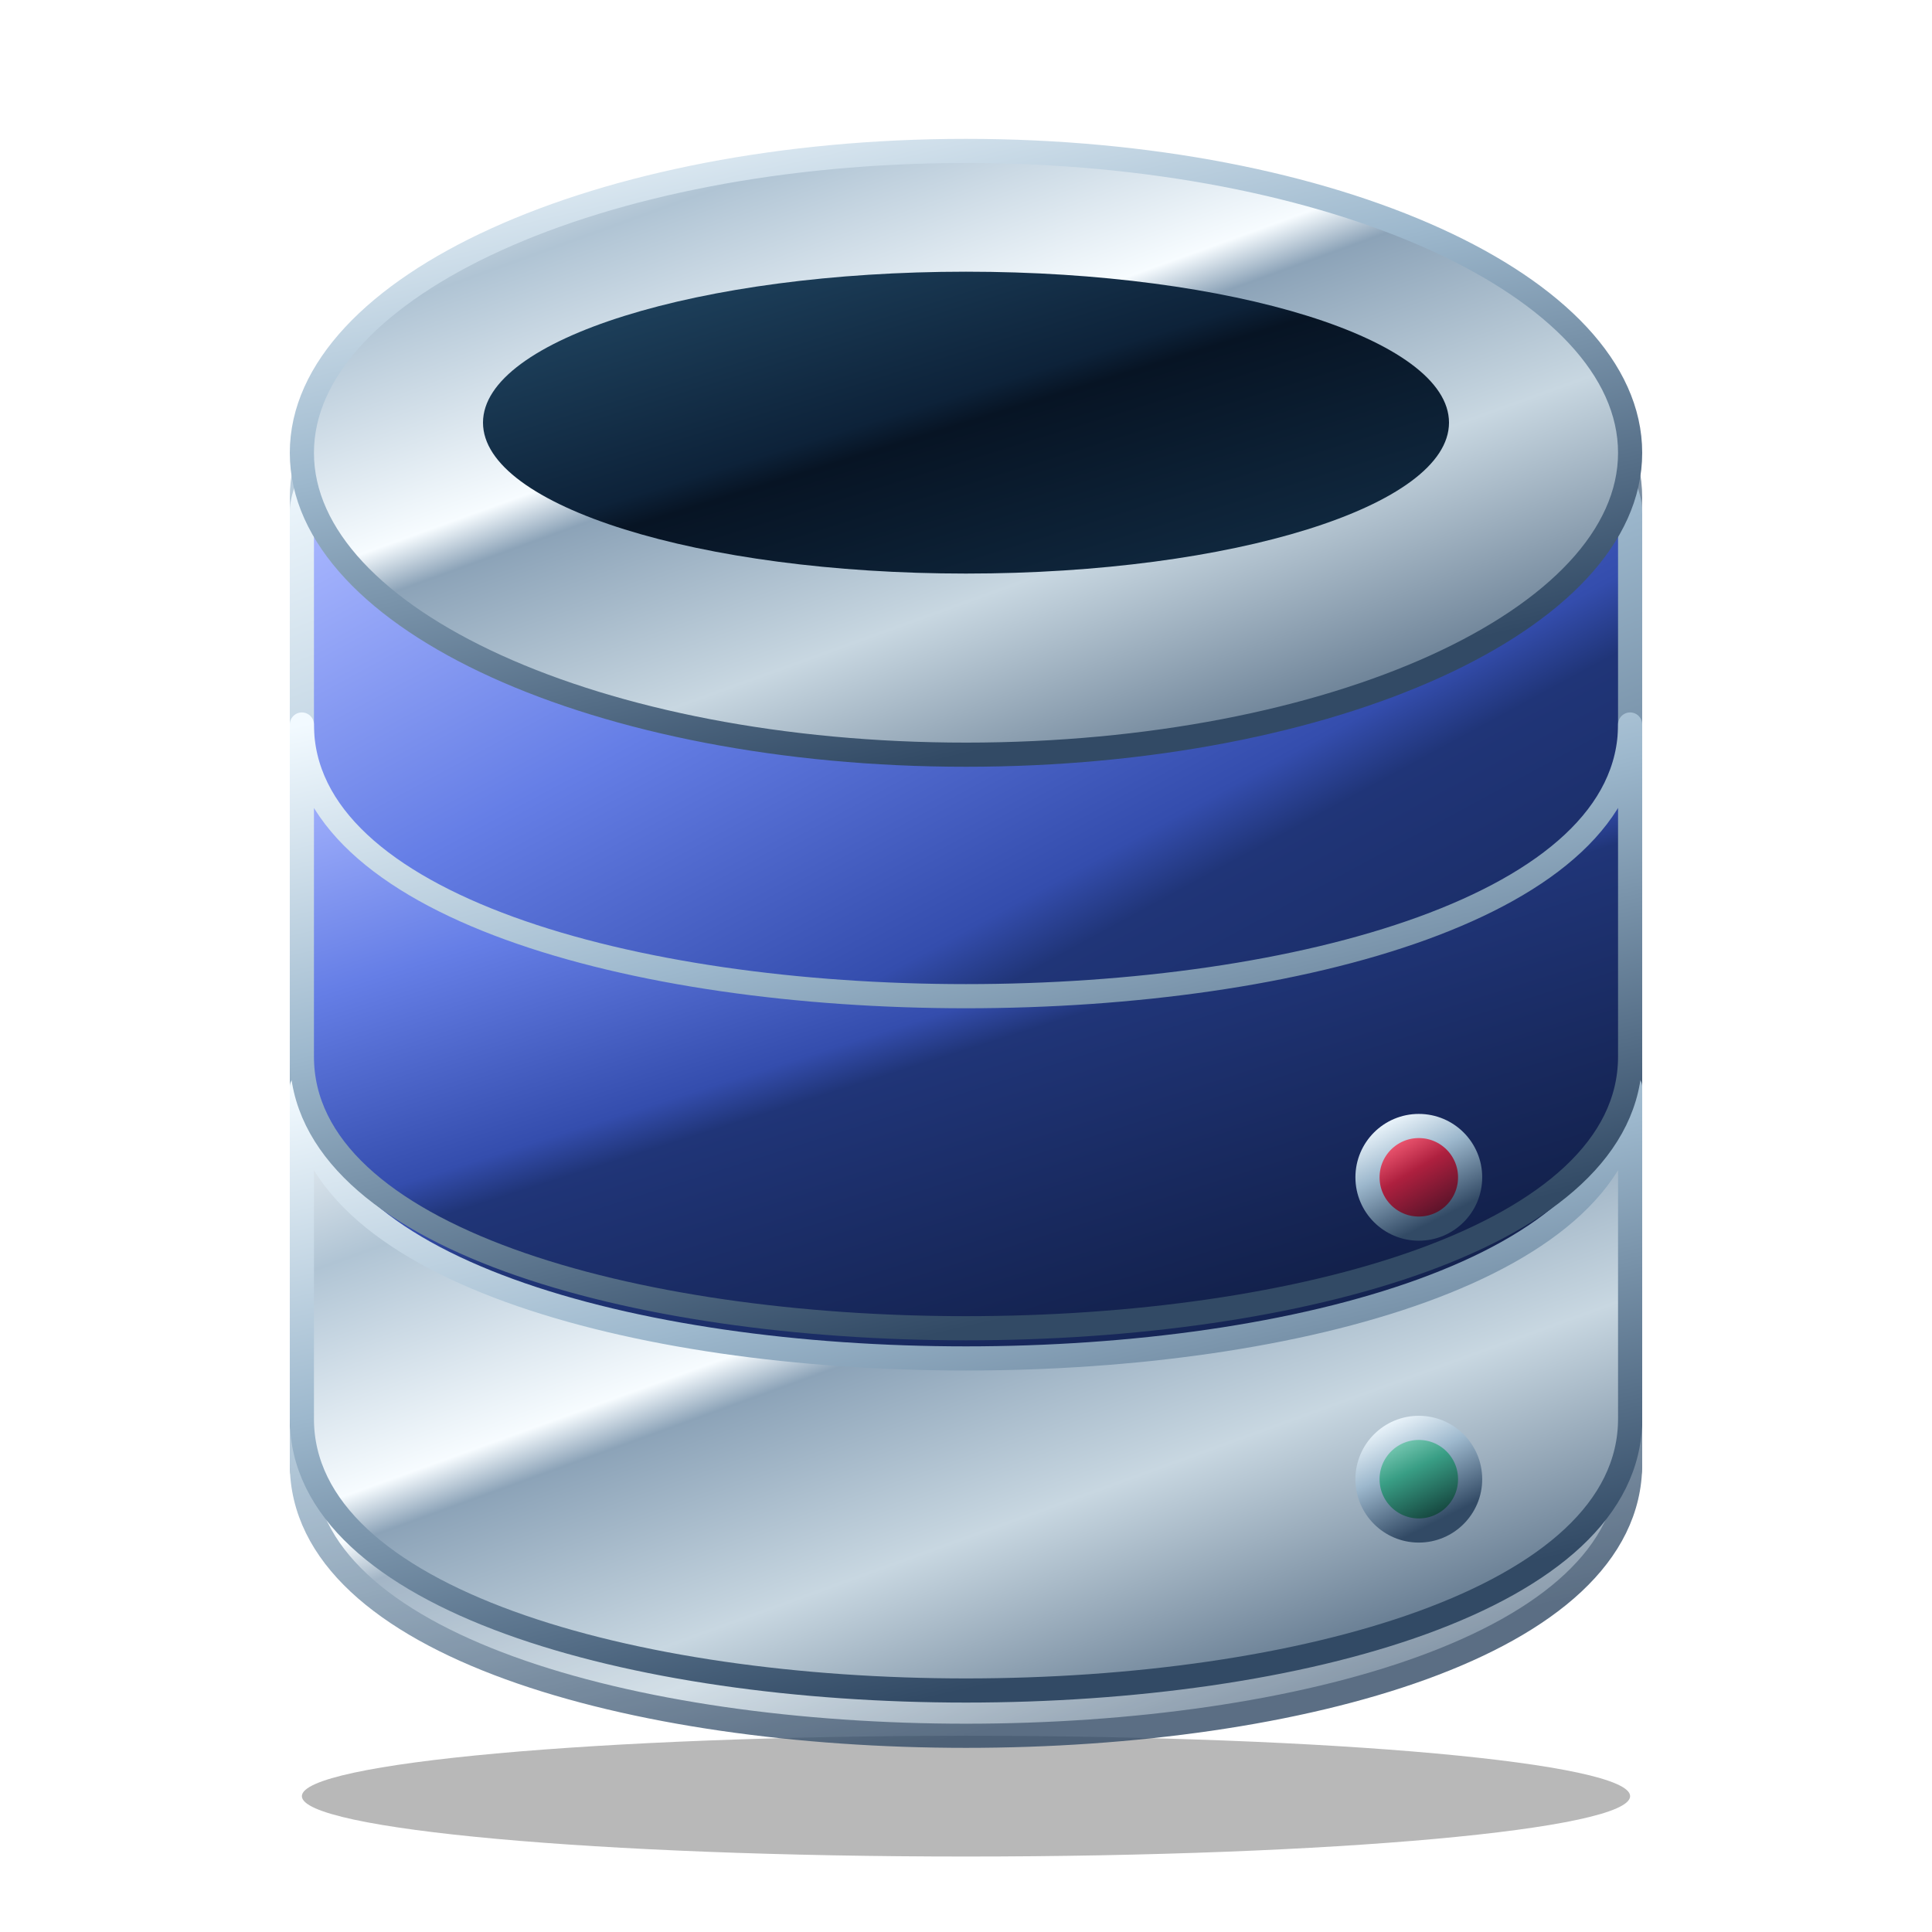
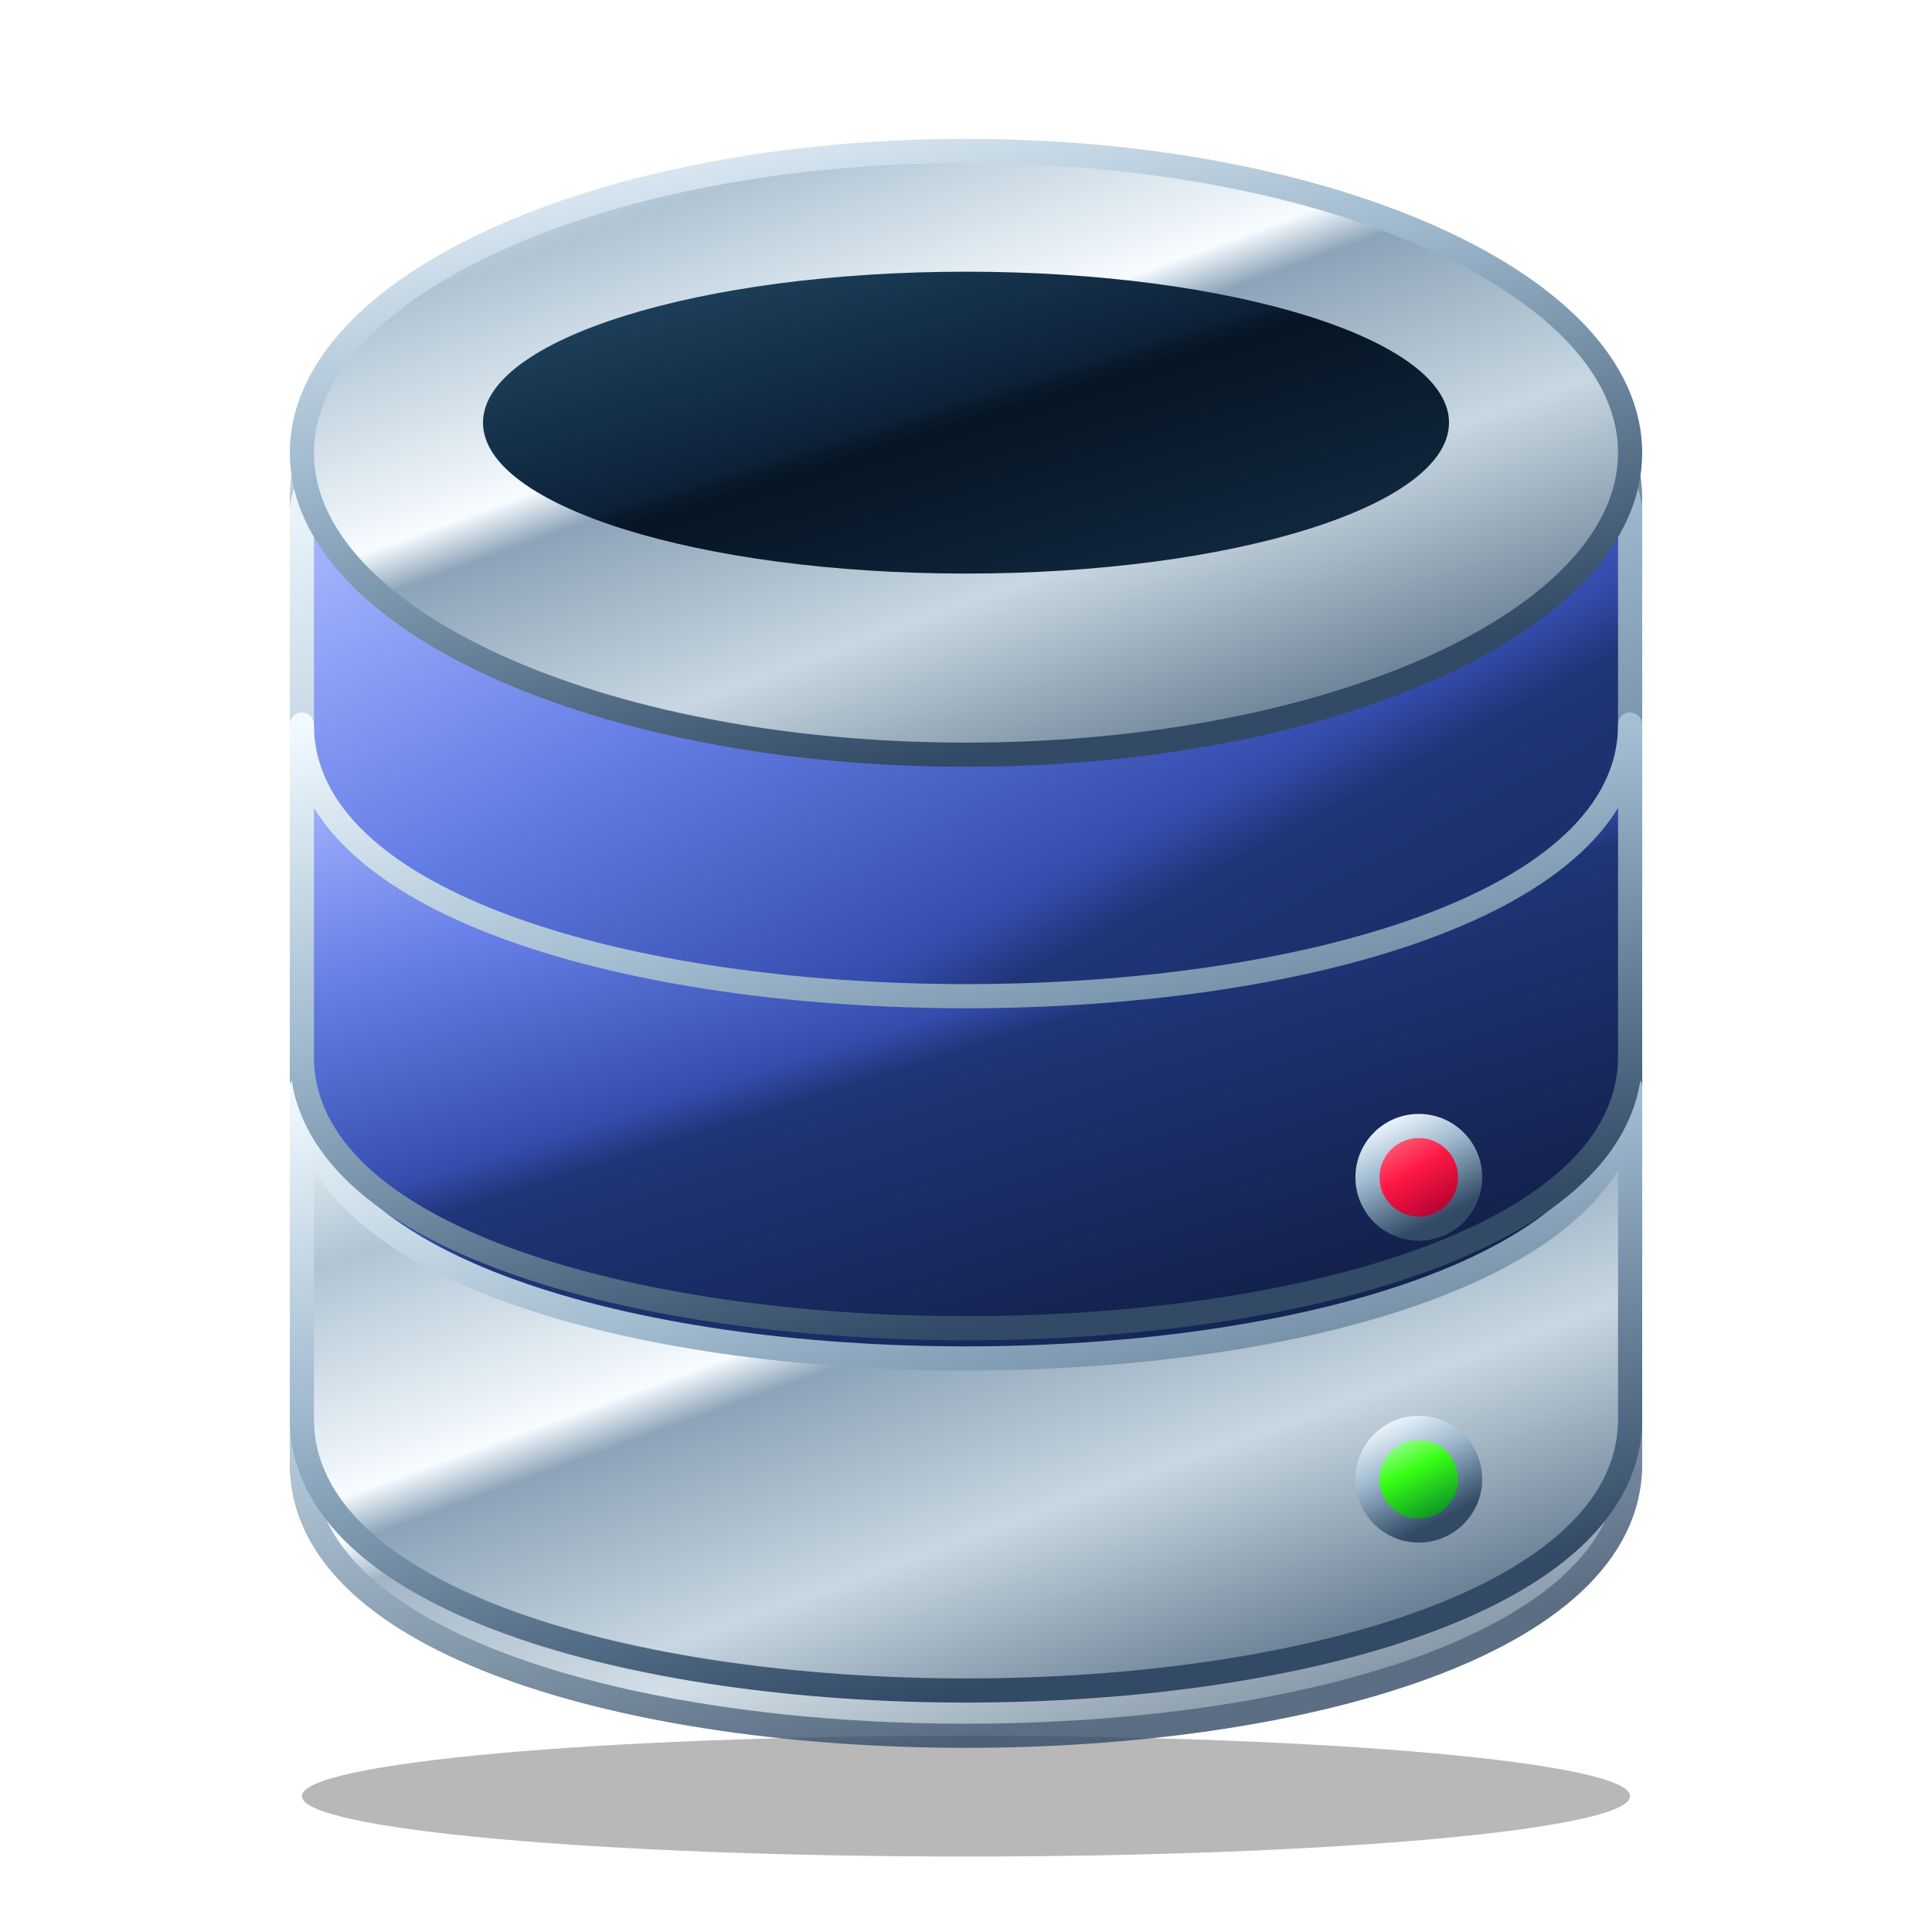
<svg xmlns="http://www.w3.org/2000/svg" width="64" height="64" viewBox="0 0 64 64">
  <defs>
    <linearGradient id="silver" x1="0" y1="0" x2=".8" y2="1">
      <stop stop-color="#FCFEFF" />
      <stop offset=".19" stop-color="#B0C4D4" />
      <stop offset=".43" stop-color="#F7FCFF" />
      <stop offset=".48" stop-color="#8CA3B8" />
      <stop offset=".7" stop-color="#C8D7E1" />
      <stop offset="1" stop-color="#536A82" />
    </linearGradient>
    <linearGradient id="edge" x2=".5" y2="1">
      <stop stop-color="#F2FAFF" />
      <stop offset=".44" stop-color="#9DB8CD" />
      <stop offset="1" stop-color="#324A65" />
    </linearGradient>
    <linearGradient id="blue" x1=".1" y1="0" x2=".8" y2="1">
      <stop stop-color="#AAB8FF" />
      <stop offset=".26" stop-color="#657EE6" />
      <stop offset=".5" stop-color="#344DAD" />
      <stop offset=".55" stop-color="#203578" />
      <stop offset="1" stop-color="#101D43" />
    </linearGradient>
    <linearGradient id="red" x2=".6" y2="1">
-       <stop stop-color="#FFB9C3" />
-       <stop offset=".26" stop-color="#E9536D" />
-       <stop offset=".52" stop-color="#AE203F" />
-       <stop offset="1" stop-color="#4C1126" />
+       <stop stop-color="#FFE2EA" />
+       <stop offset=".26" stop-color="#FF526E" />
+       <stop offset=".52" stop-color="#FF1744" />
+       <stop offset="1" stop-color="#A80030" />
    </linearGradient>
    <linearGradient id="glass" x2="1" y2="1">
      <stop stop-color="#244C69" />
      <stop offset=".45" stop-color="#0D2239" />
      <stop offset=".5" stop-color="#071424" />
      <stop offset="1" stop-color="#132F48" />
    </linearGradient>
    <linearGradient id="green" x2=".5" y2="1">
-       <stop stop-color="#AEEDD9" />
-       <stop offset=".5" stop-color="#399E85" />
-       <stop offset="1" stop-color="#123E38" />
+       <stop stop-color="#E0FFEC" />
+       <stop offset=".5" stop-color="#39FF14" />
+       <stop offset="1" stop-color="#078B28" />
    </linearGradient>
    <linearGradient id="amber" x2=".5" y2="1">
      <stop stop-color="#FFF3C7" />
      <stop offset=".4" stop-color="#D7A34A" />
      <stop offset="1" stop-color="#75511D" />
    </linearGradient>
  </defs>
  <ellipse cx="32" cy="59.5" rx="22" ry="2" fill="#000" opacity=".28" />
  <g transform="translate(0 1.5)" opacity=".8">
    <rect x="10" y="15" width="44" height="34" rx="2" fill="url(#blue)" stroke="url(#edge)" stroke-width="0.8" />
    <path d="M10 36C10 48 54 48 54 36V47C54 59 10 59 10 47Z" fill="url(#silver)" stroke="url(#edge)" stroke-width="0.8" stroke-linejoin="round" />
    <path d="M10 24C10 36 54 36 54 24V35C54 47 10 47 10 35Z" fill="url(#blue)" stroke="url(#edge)" stroke-width="0.8" stroke-linejoin="round" />
    <ellipse cx="32" cy="15" rx="22" ry="10" fill="url(#silver)" stroke="url(#edge)" stroke-width=".8" />
    <ellipse cx="32" cy="14" rx="16" ry="5" fill="url(#glass)" />
    <circle cx="47" cy="39" r="1.7" fill="url(#red)" stroke="url(#edge)" stroke-width="0.8" />
    <circle cx="47" cy="49" r="1.7" fill="url(#green)" stroke="url(#edge)" stroke-width="0.8" />
  </g>
  <g>
    <rect x="10" y="15" width="44" height="34" rx="2" fill="url(#blue)" stroke="url(#edge)" stroke-width="0.8" />
    <path d="M10 36C10 48 54 48 54 36V47C54 59 10 59 10 47Z" fill="url(#silver)" stroke="url(#edge)" stroke-width="0.8" stroke-linejoin="round" />
    <path d="M10 24C10 36 54 36 54 24V35C54 47 10 47 10 35Z" fill="url(#blue)" stroke="url(#edge)" stroke-width="0.8" stroke-linejoin="round" />
    <ellipse cx="32" cy="15" rx="22" ry="10" fill="url(#silver)" stroke="url(#edge)" stroke-width=".8" />
    <ellipse cx="32" cy="14" rx="16" ry="5" fill="url(#glass)" />
    <circle cx="47" cy="39" r="1.7" fill="url(#red)" stroke="url(#edge)" stroke-width="0.8" />
    <circle cx="47" cy="49" r="1.7" fill="url(#green)" stroke="url(#edge)" stroke-width="0.8" />
  </g>
</svg>
